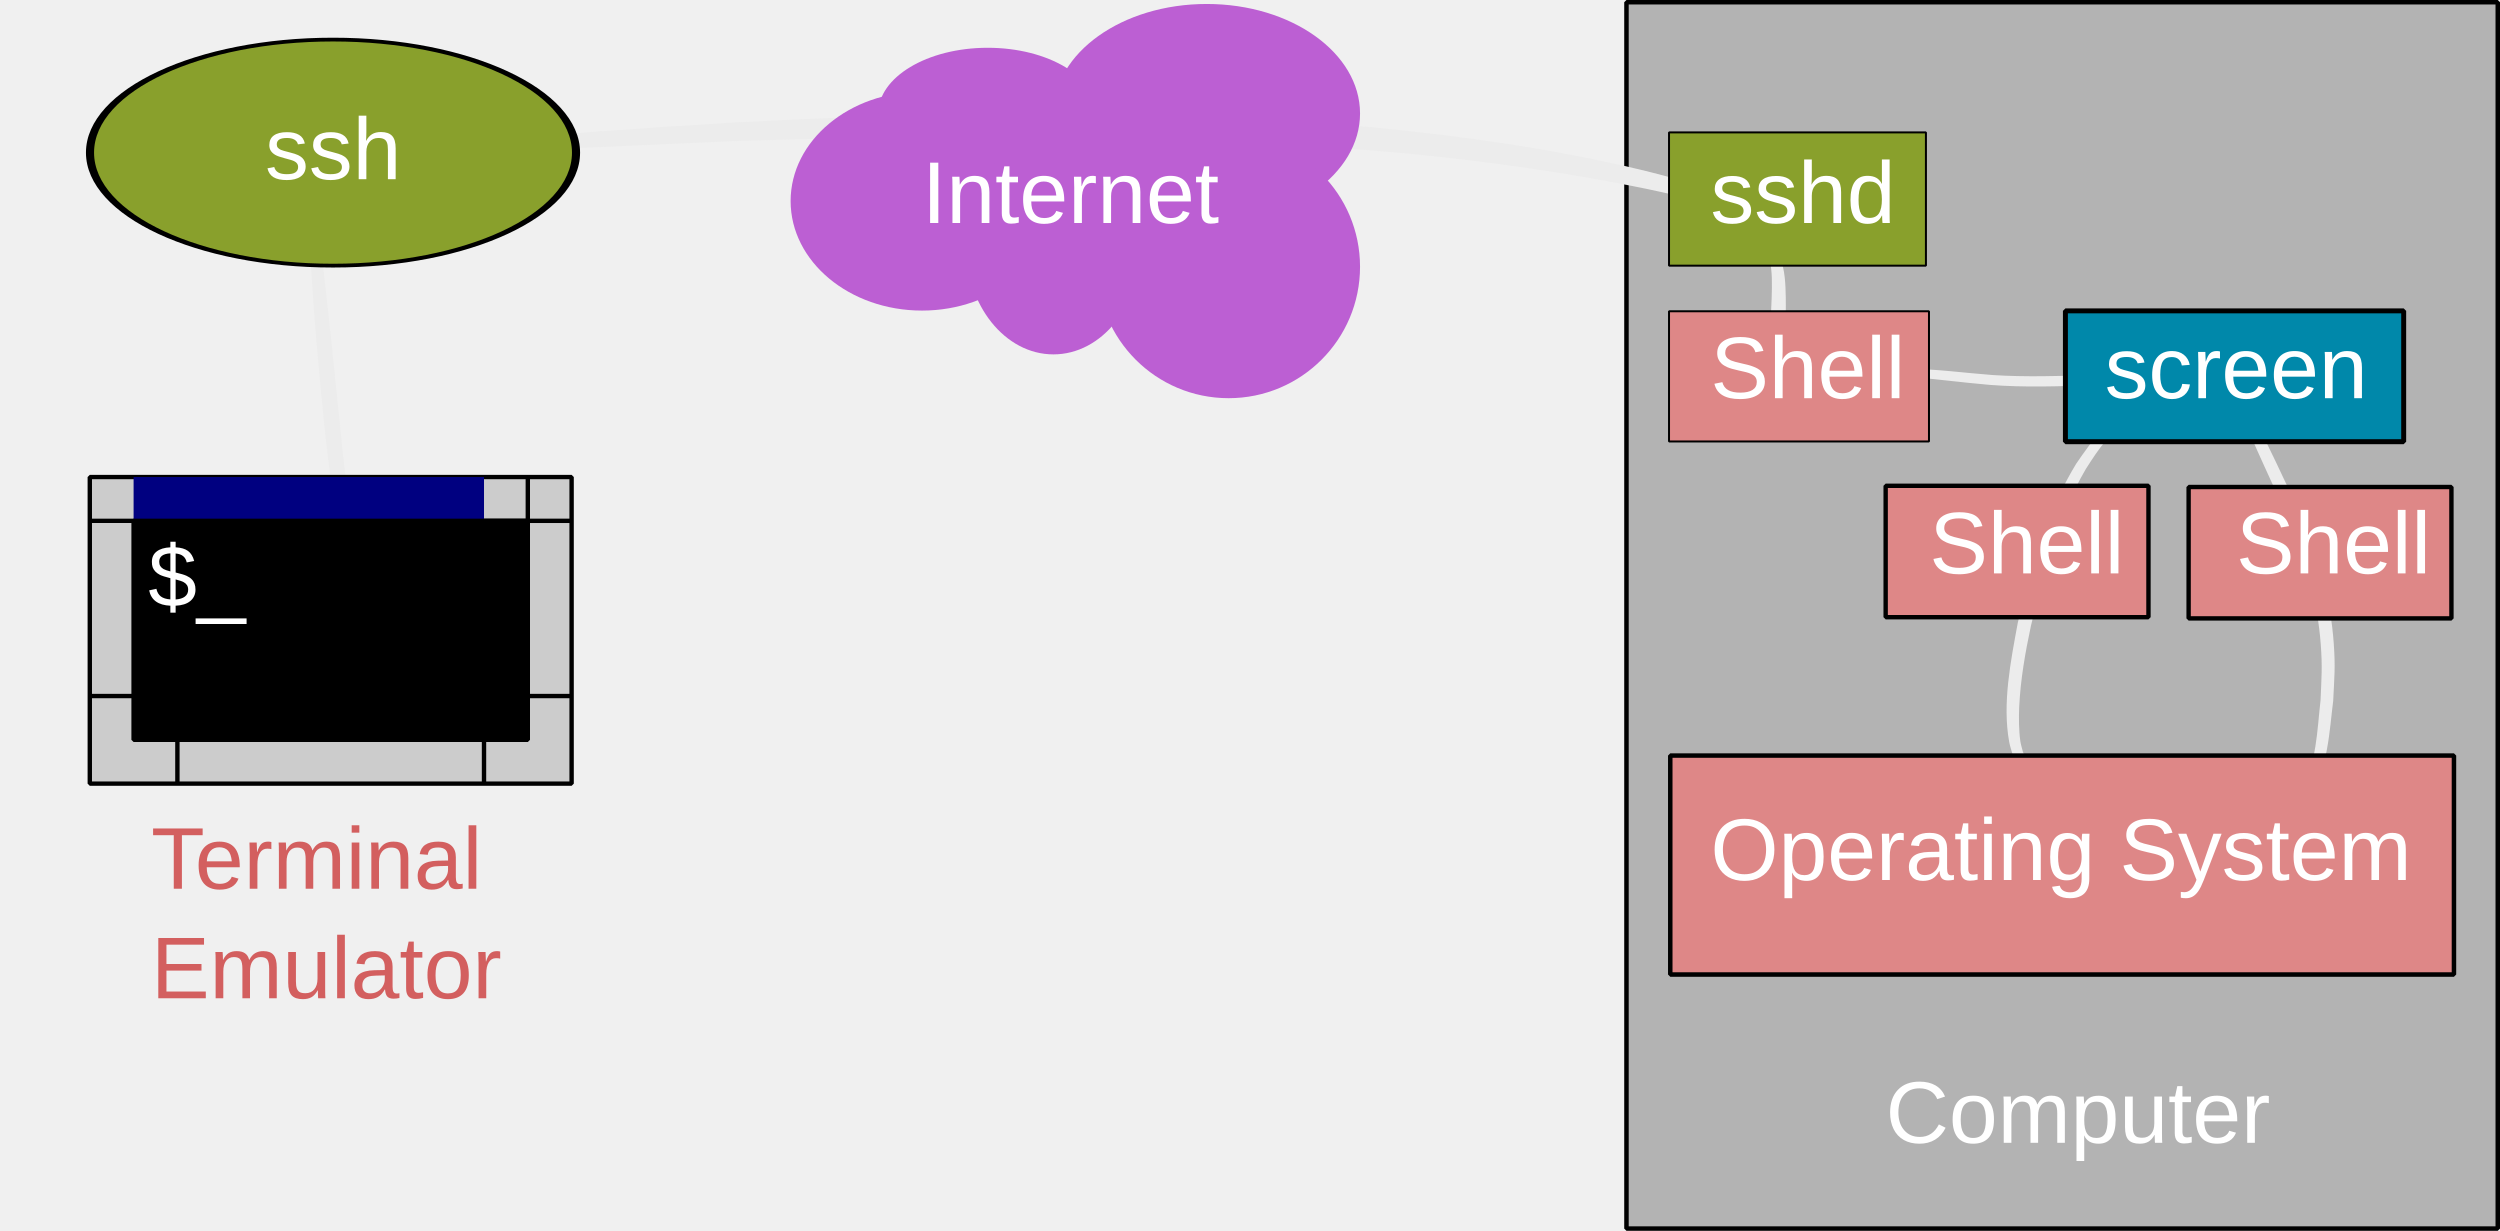
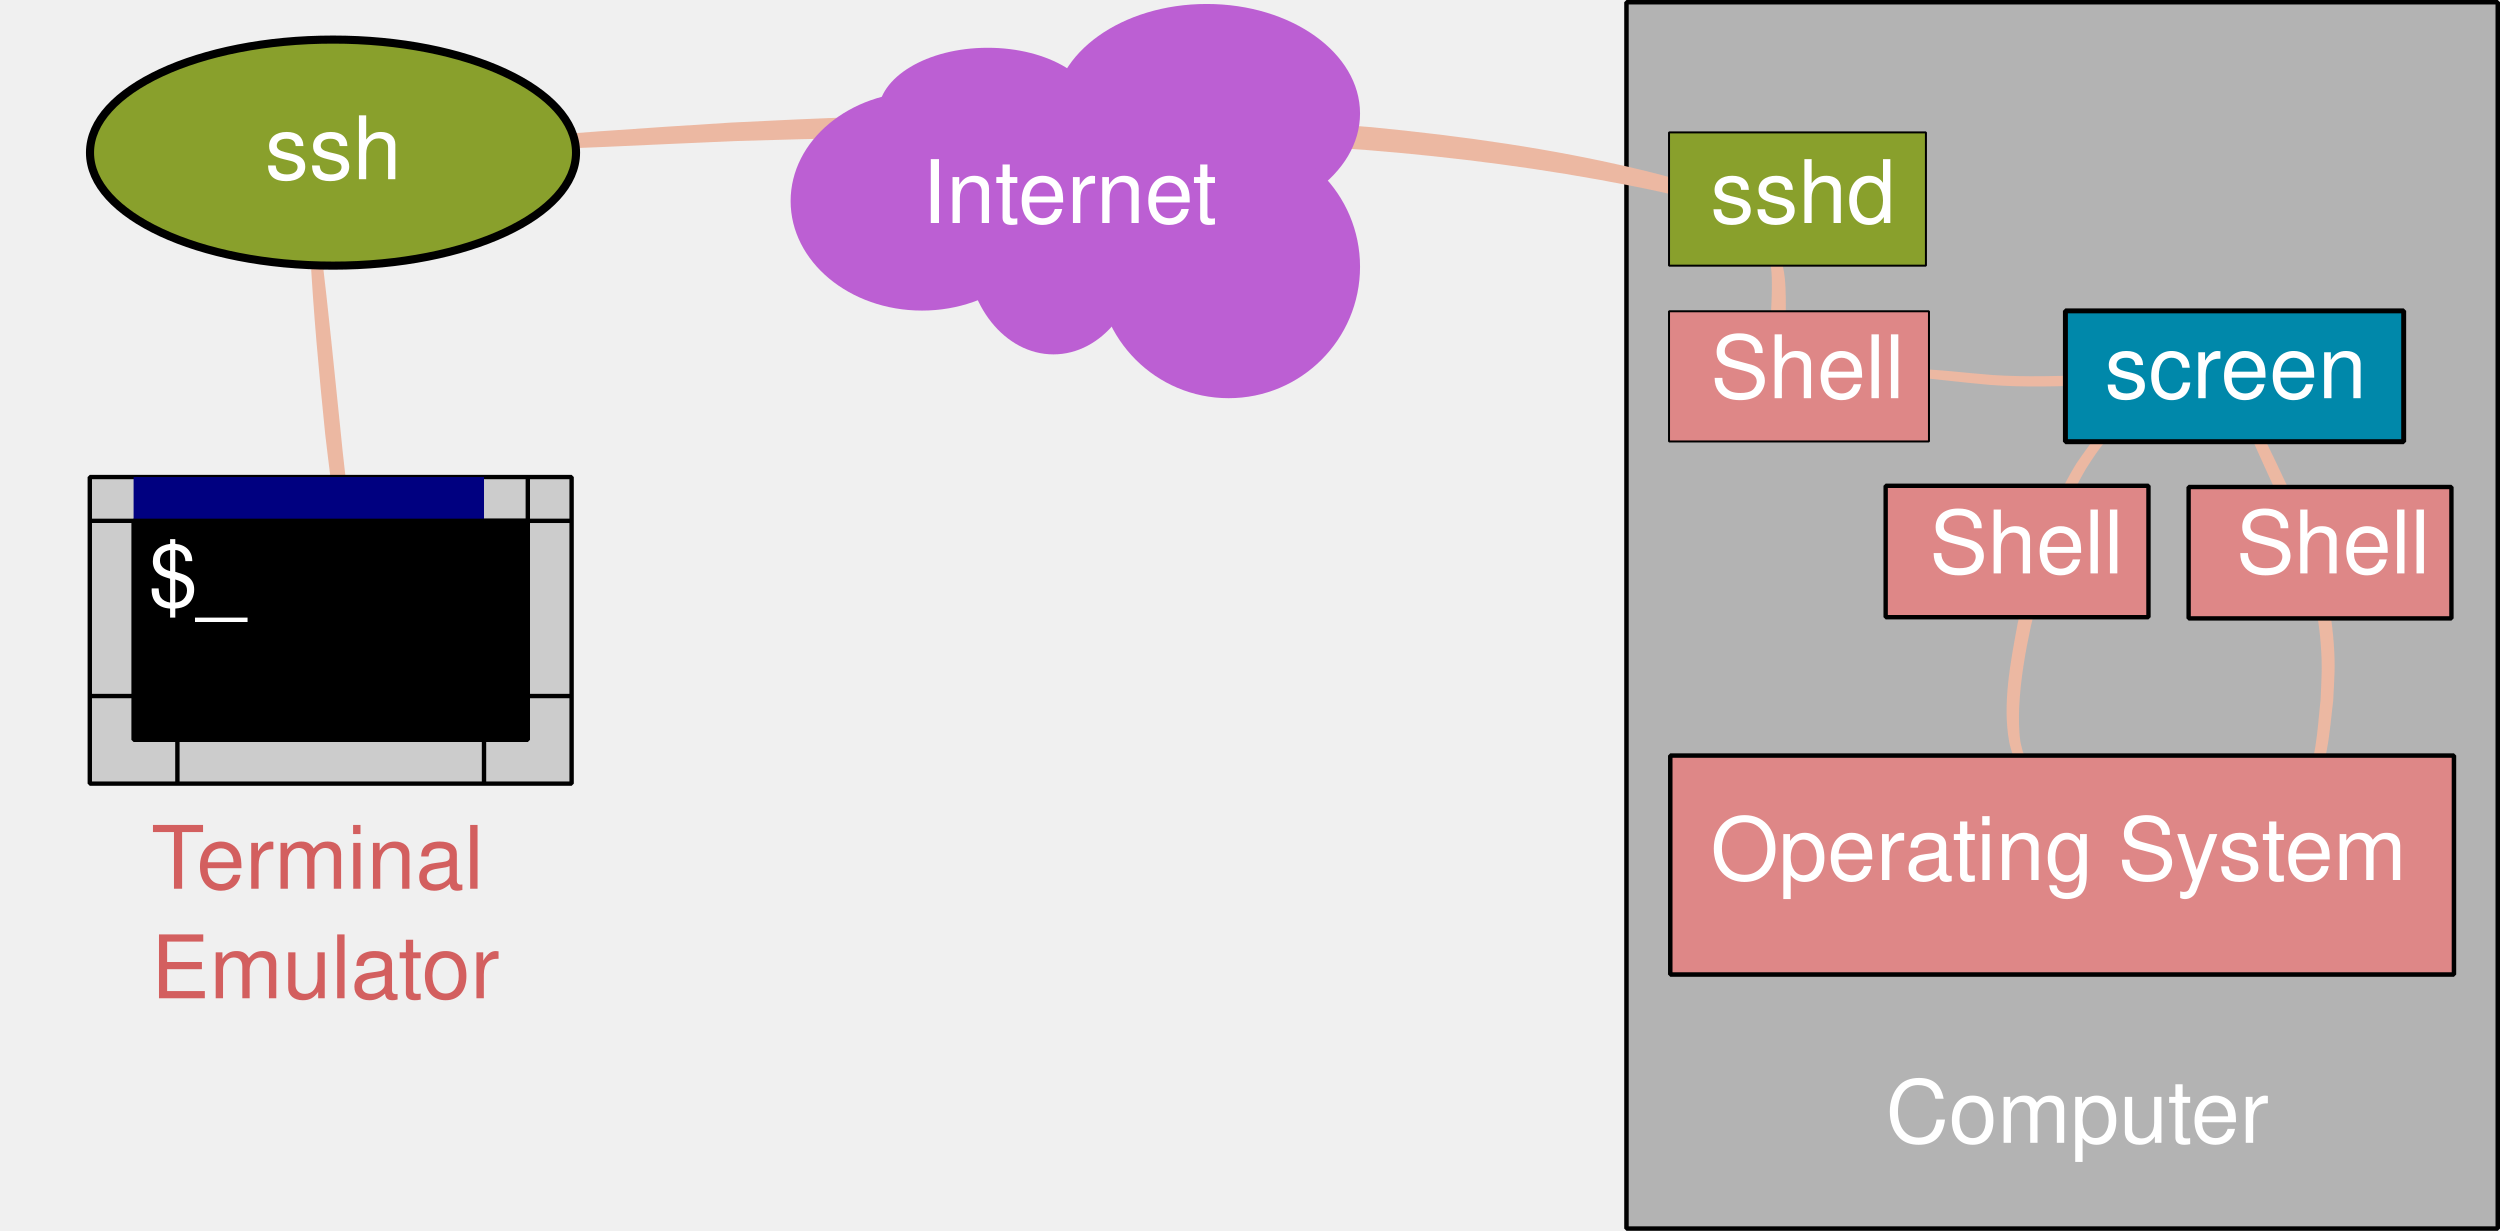
- <svg xmlns="http://www.w3.org/2000/svg" width="570.756" height="281" id="svg2" version="1.1">
-   <defs id="defs4">
-     </defs>
-   <g id="layer1" transform="translate(-99.5,-91.45568)">
-     <rect style="fill:#b3b3b3;fill-opacity:1;stroke:#000000;stroke-width:1.023;stroke-linecap:round;stroke-linejoin:bevel;stroke-opacity:1" id="rect3022" width="198.92" height="279.977" x="470.825" y="91.967" />
-     <path style="fill:#ececec;fill-opacity:1;stroke:#000000;stroke-linecap:round;stroke-linejoin:bevel;stroke-opacity:0" id="path3897" d="m 435.226,84.167 c 6.617,0.052 13.188,0.961 19.78,1.463 7.48,0.474 14.977,0.226 22.462,0.013 4.511,-0.096 9.033,-0.305 13.543,-0.055 1.158,0.137 1.65,0.037 0.356,1.876 -0.277,0.393 -1.345,-0.582 -1.461,-0.699 -0.009,-0.002 0.023,-0.124 0.032,-0.122 l 0,0 c 0.669,-2.271 2.854,1.289 0.521,0.93 -4.115,0.032 -8.228,0.149 -12.338,0.337 -7.946,0.313 -15.914,0.575 -23.854,-0.039 -6.516,-0.56 -12.997,-1.429 -19.515,-1.967 -0.123,-0.034 0.353,-1.77 0.476,-1.736 z" transform="translate(99.5,91.45568)" />
-     <path style="fill:#ececec;fill-opacity:1;stroke:#000000;stroke-linecap:round;stroke-linejoin:bevel;stroke-opacity:0" id="path3899" d="m 487.686,92.772 c -3.27,3.458 -6.5,6.971 -9.236,10.878 -0.783,1.118 -1.5,2.28 -2.249,3.42 -6.437,11.02 -9.598,23.509 -12.536,35.817 -1.304,6.117 -2.389,12.303 -2.679,18.562 -0.104,2.252 -0.083,5.444 0.26,7.754 0.124,0.831 0.391,1.634 0.586,2.451 0.864,2.311 2.549,3.87 4.941,4.42 -0.539,-0.103 -0.69,1.521 -0.268,0.442 -0.009,-0.015 0.21,-0.146 0.219,-0.131 l 0,0 c 1.52,-0.298 0.725,2.032 -0.655,1.409 -3.219,-0.4 -5.417,-2.711 -6.617,-5.631 -0.248,-0.915 -0.572,-1.813 -0.743,-2.745 -1.612,-8.78 0.352,-18.516 1.938,-27.132 0.586,-2.454 1.116,-4.923 1.758,-7.363 2.657,-10.095 6.157,-20.086 11.591,-29.044 3.542,-5.202 7.4,-10.195 12.178,-14.338 0.087,-0.107 1.598,1.124 1.511,1.231 z" transform="translate(99.5,91.45568)" />
-     <path style="fill:#ececec;fill-opacity:1;stroke:#000000;stroke-linecap:round;stroke-linejoin:bevel;stroke-opacity:0" id="path3901" d="m 513.069,92.097 c 4.371,8.898 8.749,17.783 12.752,26.855 3.729,8.858 6.27,18.179 6.969,27.786 0.41,5.637 0.149,7.713 -0.116,13.263 -0.866,6.802 -1.17,15.582 -5.327,21.397 -0.536,0.75 -1.244,1.361 -1.866,2.042 -0.687,0.416 -1.322,0.935 -2.062,1.249 -2.31,0.979 -5.34,0.697 -7.191,-1.089 -0.252,-0.243 -0.409,-0.568 -0.613,-0.852 -0.17,-1.103 -0.296,-0.608 0.357,-1.49 0.021,-0.052 0.755,0.242 0.734,0.293 l 0,0 c 0.243,0.024 0.122,-0.022 0.336,0.195 1.34,1.065 3.208,1.789 4.914,1.182 0.573,-0.204 1.066,-0.585 1.599,-0.878 0.52,-0.56 1.119,-1.057 1.561,-1.681 3.81,-5.383 3.92,-14.205 4.67,-20.476 0.214,-5.327 0.448,-7.466 0.041,-12.865 -0.704,-9.358 -3.188,-18.431 -6.784,-27.076 -3.939,-9.116 -8.374,-18.019 -12.023,-27.255 -0.042,-0.145 2.004,-0.745 2.046,-0.6 z" transform="translate(99.5,91.45568)" />
-     <path style="fill:#ececec;fill-opacity:1;stroke:#000000;stroke-linecap:round;stroke-linejoin:bevel;stroke-opacity:0" id="path3984" d="m 73.329,57.122 c 1.672,13.858 3.025,27.751 4.465,41.634 1.088,11.147 2.542,22.242 4.539,33.261 0.02,0.081 -1.127,0.363 -1.147,0.282 l 0,0 c -0.793,-1.935 -1.771,-3.804 -2.38,-5.805 -0.794,-2.607 -1.3,-5.296 -1.815,-7.972 -1.4,-7.279 -1.85,-12.052 -2.755,-19.459 -1.415,-13.9 -2.697,-27.821 -3.434,-41.776 -0.012,-0.179 2.515,-0.344 2.527,-0.166 z" transform="translate(99.5,91.45568)" />
-     <path style="fill:#ececec;fill-opacity:1;stroke:#000000;stroke-linecap:round;stroke-linejoin:bevel;stroke-opacity:0" id="path3914" d="m 206.707,123.95 c 19.834,-1.99 39.74,-3.242 59.631,-4.506 40.159,-2.056 80.454,-3.114 120.632,-0.868 8.584,0.48 17.147,1.281 25.721,1.922 20.568,2.006 41.088,4.856 61.204,9.671 6.432,1.54 14.262,3.731 20.57,6.301 1.452,0.592 2.796,1.42 4.194,2.13 0.352,0.477 1.203,0.858 1.056,1.432 -0.859,3.356 -7.145,0.782 -8.908,0.252 -0.048,-0.02 0.238,-0.699 0.286,-0.679 l 0,0 c 1.24,0.076 2.481,0.132 3.72,0.227 0.792,0.061 1.625,-0.028 2.372,0.243 0.471,0.171 0.876,0.573 1.108,1.017 0.167,0.32 -0.597,-0.407 -0.895,-0.61 -8.214,-2.873 -16.617,-4.858 -25.159,-6.548 -20.211,-3.999 -40.668,-6.626 -61.202,-8.27 -8.546,-0.558 -17.085,-1.239 -25.638,-1.673 -39.227,-1.989 -78.538,-1.538 -117.78,-0.339 -20.085,0.83 -40.161,1.968 -60.26,2.395 -0.148,0.046 -0.8,-2.051 -0.652,-2.097 z" />
-     <path style="fill:#ececec;fill-opacity:1;stroke:#000000;stroke-width:0.725;stroke-linecap:round;stroke-linejoin:bevel;stroke-opacity:0" id="path3066" d="m 505.131,148.739 c 0.254,0.481 0.575,0.955 0.761,1.442 1.17,3.062 1.246,6.226 1.305,9.324 0.065,3.423 -0.085,5.604 -0.235,9.042 -0.156,3.684 -0.663,7.364 -0.789,11.049 -0.02,0.591 -0.023,1.183 0.008,1.774 0.012,0.22 0.32,0.457 0.123,0.658 -0.105,0.106 -0.345,-0.172 -0.518,-0.257 0.047,-0.022 0.727,0.283 0.68,0.305 l 0,0 c -0.537,0.042 -1.138,0.25 -1.611,0.126 -0.544,-0.142 -0.697,-0.491 -0.848,-0.77 -0.324,-0.598 -0.459,-1.217 -0.56,-1.831 -0.608,-3.688 0.036,-7.394 0.085,-11.083 0.144,-2.617 0.368,-6.367 0.442,-9.001 0.085,-3.043 0.197,-6.115 -0.523,-9.146 -0.11,-0.464 -0.315,-0.922 -0.473,-1.383 -0.038,-0.07 2.116,-0.318 2.154,-0.248 z" />
-     <rect style="fill:#de8787;fill-opacity:1;stroke:#000000;stroke-width:1.026;stroke-linecap:round;stroke-linejoin:bevel;stroke-opacity:1" id="rect3026" width="178.917" height="49.989" x="480.826" y="263.953" />
+ <svg xmlns="http://www.w3.org/2000/svg" version="1.1" x="0" y="0" width="570.756" height="281" viewBox="0, 0, 570.756, 281">
+   <g id="Layer_1">
+     <g id="rect3022">
+       <path d="M371.325,0.512 L570.245,0.512 L570.245,280.488 L371.325,280.488 z" fill="#B3B3B3" />
+       <path d="M371.325,0.512 L570.245,0.512 L570.245,280.488 L371.325,280.488 z" fill-opacity="0" stroke="#000000" stroke-width="1.023" stroke-linecap="round" stroke-linejoin="bevel" />
+     </g>
+     <path d="M435.226,84.167 C441.842,84.218 448.414,85.128 455.006,85.629 C462.486,86.103 469.983,85.855 477.468,85.642 C481.979,85.546 486.5,85.337 491.01,85.588 C492.168,85.725 492.661,85.624 491.366,87.464 C491.089,87.857 490.021,86.882 489.905,86.765 C489.896,86.762 489.928,86.64 489.937,86.643 L489.937,86.643 C490.606,84.372 492.791,87.932 490.458,87.573 C486.343,87.605 482.23,87.722 478.119,87.909 C470.173,88.223 462.205,88.484 454.265,87.87 C447.749,87.31 441.268,86.441 434.75,85.903 C434.627,85.869 435.103,84.133 435.226,84.167 z" fill="#ECB8A2" id="path3897" />
+     <path d="M487.686,92.772 C484.416,96.231 481.186,99.743 478.45,103.65 C477.667,104.768 476.95,105.93 476.2,107.07 C469.763,118.091 466.602,130.579 463.665,142.887 C462.361,149.004 461.276,155.191 460.986,161.45 C460.882,163.702 460.903,166.893 461.246,169.203 C461.37,170.034 461.637,170.837 461.833,171.654 C462.697,173.965 464.381,175.525 466.774,176.074 C466.235,175.971 466.084,177.595 466.506,176.516 C466.497,176.501 466.716,176.37 466.725,176.385 L466.725,176.385 C468.245,176.087 467.451,178.417 466.07,177.794 C462.851,177.394 460.653,175.083 459.453,172.163 C459.205,171.247 458.881,170.35 458.71,169.417 C457.098,160.637 459.061,150.901 460.648,142.286 C461.234,139.831 461.764,137.363 462.406,134.923 C465.063,124.828 468.563,114.837 473.997,105.879 C477.539,100.678 481.397,95.684 486.175,91.542 C486.262,91.435 487.773,92.666 487.686,92.772 z" fill="#ECB8A2" id="path3899" />
+     <path d="M513.069,92.097 C517.44,100.995 521.818,109.88 525.821,118.952 C529.55,127.81 532.091,137.13 532.79,146.737 C533.2,152.374 532.939,154.45 532.674,160 C531.808,166.803 531.504,175.582 527.347,181.398 C526.811,182.148 526.103,182.759 525.481,183.44 C524.794,183.856 524.159,184.375 523.42,184.688 C521.109,185.668 518.08,185.385 516.229,183.6 C515.977,183.357 515.82,183.032 515.616,182.748 C515.446,181.645 515.32,182.14 515.973,181.258 C515.994,181.206 516.728,181.5 516.707,181.551 L516.707,181.551 C516.951,181.576 516.829,181.529 517.044,181.747 C518.384,182.812 520.252,183.536 521.958,182.929 C522.53,182.725 523.024,182.344 523.557,182.051 C524.077,181.491 524.676,180.994 525.118,180.37 C528.928,174.987 529.038,166.165 529.788,159.894 C530.002,154.566 530.236,152.428 529.829,147.028 C529.125,137.67 526.642,128.597 523.046,119.952 C519.106,110.836 514.672,101.933 511.023,92.697 C510.98,92.552 513.026,91.952 513.069,92.097 z" fill="#ECB8A2" id="path3901" />
+     <path d="M73.329,57.122 C75.001,70.979 76.354,84.873 77.794,98.756 C78.883,109.903 80.337,120.998 82.333,132.017 C82.353,132.098 81.206,132.38 81.186,132.299 L81.186,132.299 C80.393,130.364 79.415,128.494 78.806,126.494 C78.012,123.887 77.506,121.198 76.991,118.522 C75.591,111.243 75.141,106.47 74.236,99.063 C72.821,85.163 71.539,71.242 70.802,57.287 C70.79,57.109 73.317,56.943 73.329,57.122 z" fill="#ECB8A2" id="path3984" />
+     <path d="M107.207,32.495 C127.041,30.505 146.946,29.252 166.838,27.988 C206.996,25.933 247.291,24.874 287.47,27.12 C296.054,27.6 304.617,28.401 313.191,29.042 C333.759,31.047 354.279,33.898 374.394,38.713 C380.827,40.252 388.657,42.444 394.965,45.014 C396.417,45.606 397.761,46.435 399.159,47.145 C399.51,47.622 400.361,48.002 400.214,48.577 C399.355,51.933 393.069,49.359 391.306,48.829 C391.258,48.809 391.544,48.13 391.592,48.15 L391.592,48.15 C392.832,48.226 394.073,48.282 395.312,48.377 C396.104,48.439 396.936,48.35 397.683,48.62 C398.155,48.791 398.559,49.193 398.791,49.637 C398.959,49.957 398.195,49.23 397.896,49.027 C389.683,46.154 381.279,44.169 372.737,42.479 C352.526,38.481 332.069,35.853 311.535,34.209 C302.99,33.651 294.451,32.97 285.898,32.536 C246.671,30.547 207.36,30.998 168.118,32.197 C148.033,33.027 127.957,34.165 107.858,34.592 C107.71,34.638 107.058,32.541 107.207,32.495 z" fill="#ECB8A2" id="path3914" />
+     <path d="M405.631,57.283 C405.884,57.764 406.206,58.238 406.392,58.725 C407.562,61.787 407.638,64.951 407.697,68.049 C407.762,71.472 407.612,73.653 407.462,77.091 C407.305,80.776 406.799,84.455 406.672,88.14 C406.652,88.731 406.649,89.323 406.68,89.914 C406.692,90.134 407.001,90.372 406.803,90.572 C406.698,90.678 406.457,90.4 406.285,90.314 C406.331,90.292 407.012,90.597 406.965,90.62 L406.965,90.62 C406.428,90.662 405.827,90.869 405.354,90.745 C404.81,90.603 404.657,90.255 404.505,89.975 C404.182,89.377 404.047,88.759 403.945,88.144 C403.337,84.457 403.982,80.75 404.03,77.061 C404.174,74.444 404.398,70.694 404.472,68.06 C404.557,65.017 404.669,61.945 403.949,58.914 C403.839,58.45 403.634,57.992 403.476,57.531 C403.438,57.461 405.592,57.213 405.63,57.283 z" fill="#ECB8A2" id="path3066" />
+     <g id="rect3026">
+       <path d="M381.326,172.498 L560.243,172.498 L560.243,222.487 L381.326,222.487 z" fill="#DE8787" />
+       <path d="M381.326,172.498 L560.243,172.498 L560.243,222.487 L381.326,222.487 z" fill-opacity="0" stroke="#000000" stroke-width="1.026" stroke-linecap="round" stroke-linejoin="bevel" />
+     </g>
    <g id="g3096">
-       <rect y="162.517" x="480.541" height="29.726" width="59.349" id="rect3024" style="fill:#de8787;fill-opacity:1;stroke:#000000;stroke-width:0.456;stroke-linecap:round;stroke-linejoin:bevel;stroke-opacity:1" />
-       <text id="text3041" y="182.362" x="490" style="font-size:20px;font-style:normal;font-variant:normal;font-weight:normal;font-stretch:normal;text-align:start;line-height:125%;letter-spacing:0px;word-spacing:0px;writing-mode:lr-tb;text-anchor:start;fill:#ffffff;fill-opacity:1;stroke:none;font-family:Trebuchet MS;-inkscape-font-specification:Trebuchet MS" xml:space="preserve">
-         <tspan y="182.362" x="490" id="tspan3043" style="-inkscape-font-specification:Liberation Sans;font-family:Liberation Sans;font-weight:normal;font-style:normal;font-stretch:normal;font-variant:normal;font-size:20px;text-anchor:start;text-align:start;writing-mode:lr;line-height:125%">Shell</tspan>
+       <g id="rect3024">
+         <path d="M381.041,71.061 L440.389,71.061 L440.389,100.787 L381.041,100.787 z" fill="#DE8787" />
+         <path d="M381.041,71.061 L440.389,71.061 L440.389,100.787 L381.041,100.787 z" fill-opacity="0" stroke="#000000" stroke-width="0.456" stroke-linecap="round" stroke-linejoin="bevel" />
+       </g>
+       <text transform="matrix(1, 0, 0, 1, 413.236, 84.407)" id="tspan3043">
+         <tspan x="-22.736" y="6.5" font-family="Helvetica" font-size="20" fill="#FFFFFF">Shell</tspan>
      </text>
    </g>
-     <text xml:space="preserve" style="font-size:20px;font-style:normal;font-weight:normal;line-height:125%;letter-spacing:0px;word-spacing:0px;fill:#ffffff;fill-opacity:1;stroke:none;font-family:Liberation Sans;-inkscape-font-specification:Liberation Sans;font-stretch:normal;font-variant:normal;text-anchor:start;text-align:start;writing-mode:lr" x="490" y="292.362" id="text3045">
-       <tspan id="tspan3047" x="490" y="292.362">Operating System</tspan>
+     <text transform="matrix(1, 0, 0, 1, 471.034, 194.406)" id="tspan3047">
+       <tspan x="-80.534" y="6.5" font-family="Helvetica" font-size="20" fill="#FFFFFF">Operating System</tspan>
    </text>
-     <text xml:space="preserve" style="font-size:20px;font-style:normal;font-weight:normal;line-height:125%;letter-spacing:0px;word-spacing:0px;fill:#d35f5f;fill-opacity:1;stroke:none;font-family:Liberation Sans;-inkscape-font-specification:Liberation Sans;font-stretch:normal;font-variant:normal;text-anchor:start;text-align:start;writing-mode:lr" x="134" y="294.362" id="text3906">
-       <tspan id="tspan3908" x="134" y="294.362">Terminal</tspan>
-       <tspan x="134" y="319.362" id="tspan3927">Emulator</tspan>
+     <g>
+       <text transform="matrix(1, 0, 0, 1, 72.788, 196.406)" id="tspan3908">
+         <tspan x="-38.288" y="6.5" font-family="Helvetica" font-size="20" fill="#D35F5F">Terminal</tspan>
+       </text>
+       <text transform="matrix(1, 0, 0, 1, 75.015, 221.406)" id="tspan3927">
+         <tspan x="-40.515" y="6.5" font-family="Helvetica" font-size="20" fill="#D35F5F">Emulator</tspan>
+       </text>
+     </g>
+     <text transform="matrix(1, 0, 0, 1, 474.906, 254.406)" id="tspan3912">
+       <tspan x="-44.406" y="6.5" font-family="Helvetica" font-size="20" fill="#FFFFFF">Computer</tspan>
    </text>
-     <text xml:space="preserve" style="font-size:20px;font-style:normal;font-weight:normal;line-height:125%;letter-spacing:0px;word-spacing:0px;fill:#ffffff;fill-opacity:1;stroke:none;font-family:Liberation Sans;-inkscape-font-specification:Liberation Sans;font-stretch:normal;font-variant:normal;text-anchor:start;text-align:start;writing-mode:lr" x="530" y="352.362" id="text3910">
-       <tspan id="tspan3912" x="530" y="352.362">Computer</tspan>
+     <g id="g3929">
+       <g id="rect2987">
+         <path d="M20.5,108.907 L130.5,108.907 L130.5,178.907 L20.5,178.907 z" fill="#CCCCCC" />
+         <path d="M20.5,108.907 L130.5,108.907 L130.5,178.907 L20.5,178.907 z" fill-opacity="0" stroke="#000000" stroke-width="1" stroke-linecap="round" stroke-linejoin="bevel" />
+       </g>
+       <g id="rect2991">
+         <path d="M30.5,118.907 L120.5,118.907 L120.5,168.907 L30.5,168.907 z" fill="#000000" />
+         <path d="M30.5,118.907 L120.5,118.907 L120.5,168.907 L30.5,168.907 z" fill-opacity="0" stroke="#000000" stroke-width="1" stroke-linecap="round" stroke-linejoin="bevel" />
+       </g>
+       <text transform="matrix(1, 0, 0, 1, 45.455, 131.987)" id="tspan3004">
+         <tspan x="-11.623" y="6.5" font-family="Helvetica" font-size="20" fill="#FFFFFF">$_</tspan>
+       </text>
+       <path d="M30.5,108.907 L110.5,108.907 L110.5,118.907 L30.5,118.907 z" fill="#000080" id="rect3919" />
+       <path d="M20.5,118.907 C30.5,118.907 120.5,118.907 120.5,118.907 L120.5,108.907 L120.5,108.907" fill-opacity="0" stroke="#000000" stroke-width="1" id="path3921" />
+       <path d="M120.5,118.907 L130.5,118.907" fill-opacity="0" stroke="#000000" stroke-width="1" id="path3923" />
+       <path d="M20.5,158.907 L130.5,158.907 L110.5,158.907 L110.5,178.907 L110.5,158.907 L40.5,158.907 L40.5,178.907" fill-opacity="0" stroke="#000000" stroke-width="1" id="path3925" />
+     </g>
+     <g id="rect3024-1">
+       <path d="M381.042,30.229 L439.694,30.229 L439.694,60.647 L381.042,60.647 z" fill="#89A02C" />
+       <path d="M381.042,30.229 L439.694,30.229 L439.694,60.647 L381.042,60.647 z" fill-opacity="0" stroke="#000000" stroke-width="0.458" stroke-linecap="round" stroke-linejoin="bevel" />
+     </g>
+     <text transform="matrix(1, 0, 0, 1, 412.123, 44.406)" id="tspan3043-4">
+       <tspan x="-21.623" y="6.5" font-family="Helvetica" font-size="20" fill="#FFFFFF">sshd</tspan>
    </text>
-     <g id="g3929" transform="translate(0,98)">
-       <rect y="102.362" x="120" height="70" width="110" id="rect2987" style="fill:#cccccc;fill-opacity:1;stroke:#000000;stroke-linecap:round;stroke-linejoin:bevel;stroke-opacity:1" />
-       <rect y="112.362" x="130" height="50" width="90" id="rect2991" style="fill:#000000;fill-opacity:1;stroke:#000000;stroke-linecap:round;stroke-linejoin:bevel;stroke-opacity:1" />
-       <text id="text3002" y="131.943" x="133.332" style="font-size:20px;font-style:normal;font-weight:normal;line-height:125%;letter-spacing:0px;word-spacing:0px;fill:#ffffff;fill-opacity:1;stroke:none;font-family:Liberation Sans;-inkscape-font-specification:Liberation Sans;font-stretch:normal;font-variant:normal;text-anchor:start;text-align:start;writing-mode:lr" xml:space="preserve">
-         <tspan y="131.943" x="133.332" id="tspan3004">$_</tspan>
-       </text>
-       <rect transform="translate(99.5,91.45568)" y="10.906" x="30.5" height="10" width="80" id="rect3919" style="fill:#000080;fill-opacity:1;stroke:#000000;stroke-linecap:round;stroke-linejoin:bevel;stroke-opacity:0" />
-       <path transform="translate(99.5,91.45568)" id="path3921" d="m 20.5,20.907 c 10,0 100,0 100,0 l 0,-10 0,0" style="fill:none;stroke:#000000;stroke-width:1px;stroke-linecap:butt;stroke-linejoin:miter;stroke-opacity:1" />
-       <path transform="translate(99.5,91.45568)" id="path3923" d="m 120.5,20.907 10,0" style="fill:none;stroke:#000000;stroke-width:1px;stroke-linecap:butt;stroke-linejoin:miter;stroke-opacity:1" />
-       <path transform="translate(99.5,91.45568)" id="path3925" d="m 20.5,60.907 110,0 -20,0 0,20 0,-20 -70,0 0,20" style="fill:none;stroke:#000000;stroke-width:1px;stroke-linecap:butt;stroke-linejoin:miter;stroke-opacity:1" />
+     <g id="path3978">
+       <path d="M131.508,34.841 C131.508,49.093 106.669,60.646 76.028,60.646 C45.388,60.646 20.549,49.093 20.549,34.841 C20.549,20.59 45.388,9.037 76.028,9.037 C106.669,9.037 131.508,20.59 131.508,34.841 z" fill="#89A02C" />
+       <path d="M131.508,34.841 C131.508,49.093 106.669,60.646 76.028,60.646 C45.388,60.646 20.549,49.093 20.549,34.841 C20.549,20.59 45.388,9.037 76.028,9.037 C106.669,9.037 131.508,20.59 131.508,34.841 z" fill-opacity="0" stroke="#000000" stroke-width="1.849" stroke-linecap="round" stroke-linejoin="bevel" />
    </g>
-     <rect style="fill:#89a02c;fill-opacity:1;stroke:#000000;stroke-width:0.458;stroke-linecap:round;stroke-linejoin:bevel;stroke-opacity:1" id="rect3024-1" width="58.652" height="30.418" x="480.542" y="121.685" />
-     <text xml:space="preserve" style="font-size:20px;font-style:normal;font-variant:normal;font-weight:normal;font-stretch:normal;text-align:start;line-height:125%;letter-spacing:0px;word-spacing:0px;writing-mode:lr;text-anchor:start;fill:#ffffff;fill-opacity:1;stroke:none;font-family:Liberation Sans;-inkscape-font-specification:Liberation Sans" x="490" y="142.362" id="text3041-7">
-       <tspan id="tspan3043-4" x="490" y="142.362">sshd</tspan>
+     <text transform="matrix(1, 0, 0, 1, 76.562, 34.406)" id="tspan3982">
+       <tspan x="-16.062" y="6.5" font-family="Helvetica" font-size="20" fill="#FFFFFF">ssh</tspan>
    </text>
-     <path style="fill:#89a02c;fill-opacity:1;stroke:#000000;stroke-linecap:round;stroke-linejoin:bevel;stroke-opacity:1" id="path3978" d="m 110.5,50.907 c 0,16.569 -13.431,30 -30,30 -16.569,0 -30,-13.431 -30,-30 0,-16.569 13.431,-30 30,-30 16.569,0 30,13.431 30,30 z" transform="matrix(1.849305,0,0,0.860145,26.65941,82.51017)" />
-     <text xml:space="preserve" style="font-size:20px;font-style:normal;font-weight:normal;line-height:125%;letter-spacing:0px;word-spacing:0px;fill:#ffffff;fill-opacity:1;stroke:none;font-family:Liberation Sans;-inkscape-font-specification:Liberation Sans;font-stretch:normal;font-variant:normal;text-anchor:start;text-align:start;writing-mode:lr" x="160" y="132.362" id="text3980">
-       <tspan id="tspan3982" x="160" y="132.362">ssh</tspan>
+     <g id="g4000">
+       <path d="M240.5,45.907 C240.5,59.714 227.069,70.907 210.5,70.907 C193.931,70.907 180.5,59.714 180.5,45.907 C180.5,32.099 193.931,20.907 210.5,20.907 C227.069,20.907 240.5,32.099 240.5,45.907 z" fill="#BC5FD3" id="path3986" />
+       <path d="M250.5,25.906 C250.5,34.191 239.307,40.907 225.5,40.907 C211.693,40.907 200.5,34.191 200.5,25.906 C200.5,17.622 211.693,10.906 225.5,10.906 C239.307,10.906 250.5,17.622 250.5,25.906 z" fill="#BC5FD3" id="path3988" />
+       <path d="M260.5,55.907 C260.5,69.714 251.546,80.907 240.5,80.907 C229.454,80.907 220.5,69.714 220.5,55.907 C220.5,42.099 229.454,30.907 240.5,30.907 C251.546,30.907 260.5,42.099 260.5,55.907 z" fill="#BC5FD3" id="path3990" />
+       <path d="M280.5,45.907 C280.5,54.191 271.546,60.907 260.5,60.907 C249.454,60.907 240.5,54.191 240.5,45.907 C240.5,37.622 249.454,30.907 260.5,30.907 C271.546,30.907 280.5,37.622 280.5,45.907 z" fill="#BC5FD3" id="path3992" />
+       <path d="M310.5,25.906 C310.5,39.714 294.83,50.907 275.5,50.907 C256.17,50.907 240.5,39.714 240.5,25.906 C240.5,12.099 256.17,0.906 275.5,0.906 C294.83,0.906 310.5,12.099 310.5,25.906 z" fill="#BC5FD3" id="path3994" />
+       <path d="M310.5,60.907 C310.5,77.475 297.069,90.907 280.5,90.907 C263.931,90.907 250.5,77.475 250.5,60.907 C250.5,44.338 263.931,30.907 280.5,30.907 C297.069,30.907 310.5,44.338 310.5,60.907 z" fill="#BC5FD3" id="path3998" />
+     </g>
+     <text transform="matrix(1, 0, 0, 1, 244.911, 44.406)" id="tspan4010">
+       <tspan x="-34.411" y="6.5" font-family="Helvetica" font-size="20" fill="#FFFFFF">Internet</tspan>
    </text>
-     <g id="g4000" style="fill:#bc5fd3">
-       <path transform="translate(99.5,91.45568)" d="m 240.5,45.907 c 0,13.807 -13.431,25 -30,25 -16.569,0 -30,-11.193 -30,-25 0,-13.807 13.431,-25 30,-25 16.569,0 30,11.193 30,25 z" id="path3986" style="fill:#bc5fd3;fill-opacity:1;stroke:#000000;stroke-linecap:round;stroke-linejoin:bevel;stroke-opacity:0" />
-       <path transform="translate(99.5,91.45568)" d="m 250.5,25.907 c 0,8.284 -11.193,15 -25,15 -13.807,0 -25,-6.716 -25,-15 0,-8.284 11.193,-15 25,-15 13.807,0 25,6.716 25,15 z" id="path3988" style="fill:#bc5fd3;fill-opacity:1;stroke:#000000;stroke-linecap:round;stroke-linejoin:bevel;stroke-opacity:0" />
-       <path transform="translate(99.5,91.45568)" d="m 260.5,55.907 c 0,13.807 -8.954,25 -20,25 -11.046,0 -20,-11.193 -20,-25 0,-13.807 8.954,-25 20,-25 11.046,0 20,11.193 20,25 z" id="path3990" style="fill:#bc5fd3;fill-opacity:1;stroke:#000000;stroke-linecap:round;stroke-linejoin:bevel;stroke-opacity:0" />
-       <path transform="translate(99.5,91.45568)" d="m 280.5,45.907 c 0,8.284 -8.954,15 -20,15 -11.046,0 -20,-6.716 -20,-15 0,-8.284 8.954,-15 20,-15 11.046,0 20,6.716 20,15 z" id="path3992" style="fill:#bc5fd3;fill-opacity:1;stroke:#000000;stroke-linecap:round;stroke-linejoin:bevel;stroke-opacity:0" />
-       <path transform="translate(99.5,91.45568)" d="m 310.5,25.907 c 0,13.807 -15.67,25 -35,25 -19.33,0 -35,-11.193 -35,-25 0,-13.807 15.67,-25 35,-25 19.33,0 35,11.193 35,25 z" id="path3994" style="fill:#bc5fd3;fill-opacity:1;stroke:#000000;stroke-linecap:round;stroke-linejoin:bevel;stroke-opacity:0" />
-       <path transform="translate(99.5,91.45568)" d="m 310.5,60.907 c 0,16.569 -13.431,30 -30,30 -16.569,0 -30,-13.431 -30,-30 0,-16.569 13.431,-30 30,-30 16.569,0 30,13.431 30,30 z" id="path3998" style="fill:#bc5fd3;fill-opacity:1;stroke:#000000;stroke-linecap:round;stroke-linejoin:bevel;stroke-opacity:0" />
+     <g id="rect3115">
+       <path d="M430.5,110.906 L490.5,110.906 L490.5,140.906 L430.5,140.906 z" fill="#DE8787" />
+       <path d="M430.5,110.906 L490.5,110.906 L490.5,140.906 L430.5,140.906 z" fill-opacity="0" stroke="#000000" stroke-width="1" stroke-linecap="round" stroke-linejoin="bevel" />
    </g>
-     <text xml:space="preserve" style="font-size:20px;font-style:normal;font-weight:normal;line-height:125%;letter-spacing:0px;word-spacing:0px;fill:#ffffff;fill-opacity:1;stroke:none;font-family:Liberation Sans;-inkscape-font-specification:Liberation Sans;font-stretch:normal;font-variant:normal;text-anchor:start;text-align:start;writing-mode:lr" x="310" y="142.362" id="text4008">
-       <tspan id="tspan4010" x="310" y="142.362">Internet</tspan>
+     <g id="rect3117">
+       <path d="M499.667,111.184 L559.667,111.184 L559.667,141.184 L499.667,141.184 z" fill="#DE8787" />
+       <path d="M499.667,111.184 L559.667,111.184 L559.667,141.184 L499.667,141.184 z" fill-opacity="0" stroke="#000000" stroke-width="1" stroke-linecap="round" stroke-linejoin="bevel" />
+     </g>
+     <g id="rect3887">
+       <path d="M471.538,70.973 L548.767,70.973 L548.767,100.84 L471.538,100.84 z" fill="#0088AA" />
+       <path d="M471.538,70.973 L548.767,70.973 L548.767,100.84 L471.538,100.84 z" fill-opacity="0" stroke="#000000" stroke-width="1.132" stroke-linecap="round" stroke-linejoin="bevel" />
+     </g>
+     <text transform="matrix(1, 0, 0, 1, 511.015, 84.407)" id="tspan3905">
+       <tspan x="-30.515" y="6.5" font-family="Helvetica" font-size="20" fill="#FFFFFF">screen</tspan>
    </text>
-     <rect style="fill:#de8787;fill-opacity:1;stroke:#000000;stroke-linecap:round;stroke-linejoin:bevel;stroke-opacity:1" id="rect3115" width="60" height="30" x="530" y="202.362" />
-     <rect style="fill:#de8787;fill-opacity:1;stroke:#000000;stroke-linecap:round;stroke-linejoin:bevel;stroke-opacity:1" id="rect3117" width="60" height="30" x="599.167" y="202.64" />
-     <rect style="fill:#0088aa;fill-opacity:1;stroke:#000000;stroke-width:1.132;stroke-linecap:round;stroke-linejoin:bevel;stroke-opacity:1" id="rect3887" width="77.229" height="29.868" x="571.038" y="162.428" />
-     <text xml:space="preserve" style="font-size:20px;font-style:normal;font-weight:normal;line-height:125%;letter-spacing:0px;word-spacing:0px;fill:#ffffff;fill-opacity:1;stroke:none;font-family:Liberation Sans;-inkscape-font-specification:Liberation Sans;font-stretch:normal;font-variant:normal;text-anchor:start;text-align:start;writing-mode:lr" x="580" y="182.362" id="text3903">
-       <tspan id="tspan3905" x="580" y="182.362" style="font-style:normal;font-variant:normal;font-weight:normal;font-stretch:normal;font-family:Liberation Sans;-inkscape-font-specification:Liberation Sans;font-size:20px;text-anchor:start;text-align:start;writing-mode:lr;line-height:125%">screen</tspan>
+     <text transform="matrix(1, 0, 0, 1, 463.236, 124.407)" id="tspan3911">
+       <tspan x="-22.736" y="6.5" font-family="Helvetica" font-size="20" fill="#FFFFFF">Shell</tspan>
    </text>
-     <text xml:space="preserve" style="font-size:20px;font-style:normal;font-weight:normal;line-height:125%;letter-spacing:0px;word-spacing:0px;fill:#ffffff;fill-opacity:1;stroke:none;font-family:Liberation Sans;-inkscape-font-specification:Liberation Sans;font-stretch:normal;font-variant:normal;text-anchor:start;text-align:start;writing-mode:lr" x="540" y="222.362" id="text3907">
-       <tspan x="540" y="222.362" id="tspan3911" style="-inkscape-font-specification:Liberation Sans;font-family:Liberation Sans;font-weight:normal;font-style:normal;font-stretch:normal;font-variant:normal;font-size:20px;text-anchor:start;text-align:start;writing-mode:lr;line-height:125%">Shell</tspan>
-     </text>
-     <text xml:space="preserve" style="font-size:20px;font-style:normal;font-weight:normal;line-height:125%;letter-spacing:0px;word-spacing:0px;fill:#ffffff;fill-opacity:1;stroke:none;font-family:Liberation Sans;-inkscape-font-specification:Liberation Sans;font-stretch:normal;font-variant:normal;text-anchor:start;text-align:start;writing-mode:lr" x="610" y="222.362" id="text3915">
-       <tspan id="tspan3917" x="610" y="222.362" style="font-style:normal;font-variant:normal;font-weight:normal;font-stretch:normal;font-family:Liberation Sans;-inkscape-font-specification:Liberation Sans;font-size:20px;text-anchor:start;text-align:start;writing-mode:lr;line-height:125%">Shell</tspan>
+     <text transform="matrix(1, 0, 0, 1, 533.236, 124.407)" id="tspan3917">
+       <tspan x="-22.736" y="6.5" font-family="Helvetica" font-size="20" fill="#FFFFFF">Shell</tspan>
    </text>
  </g>
</svg>
